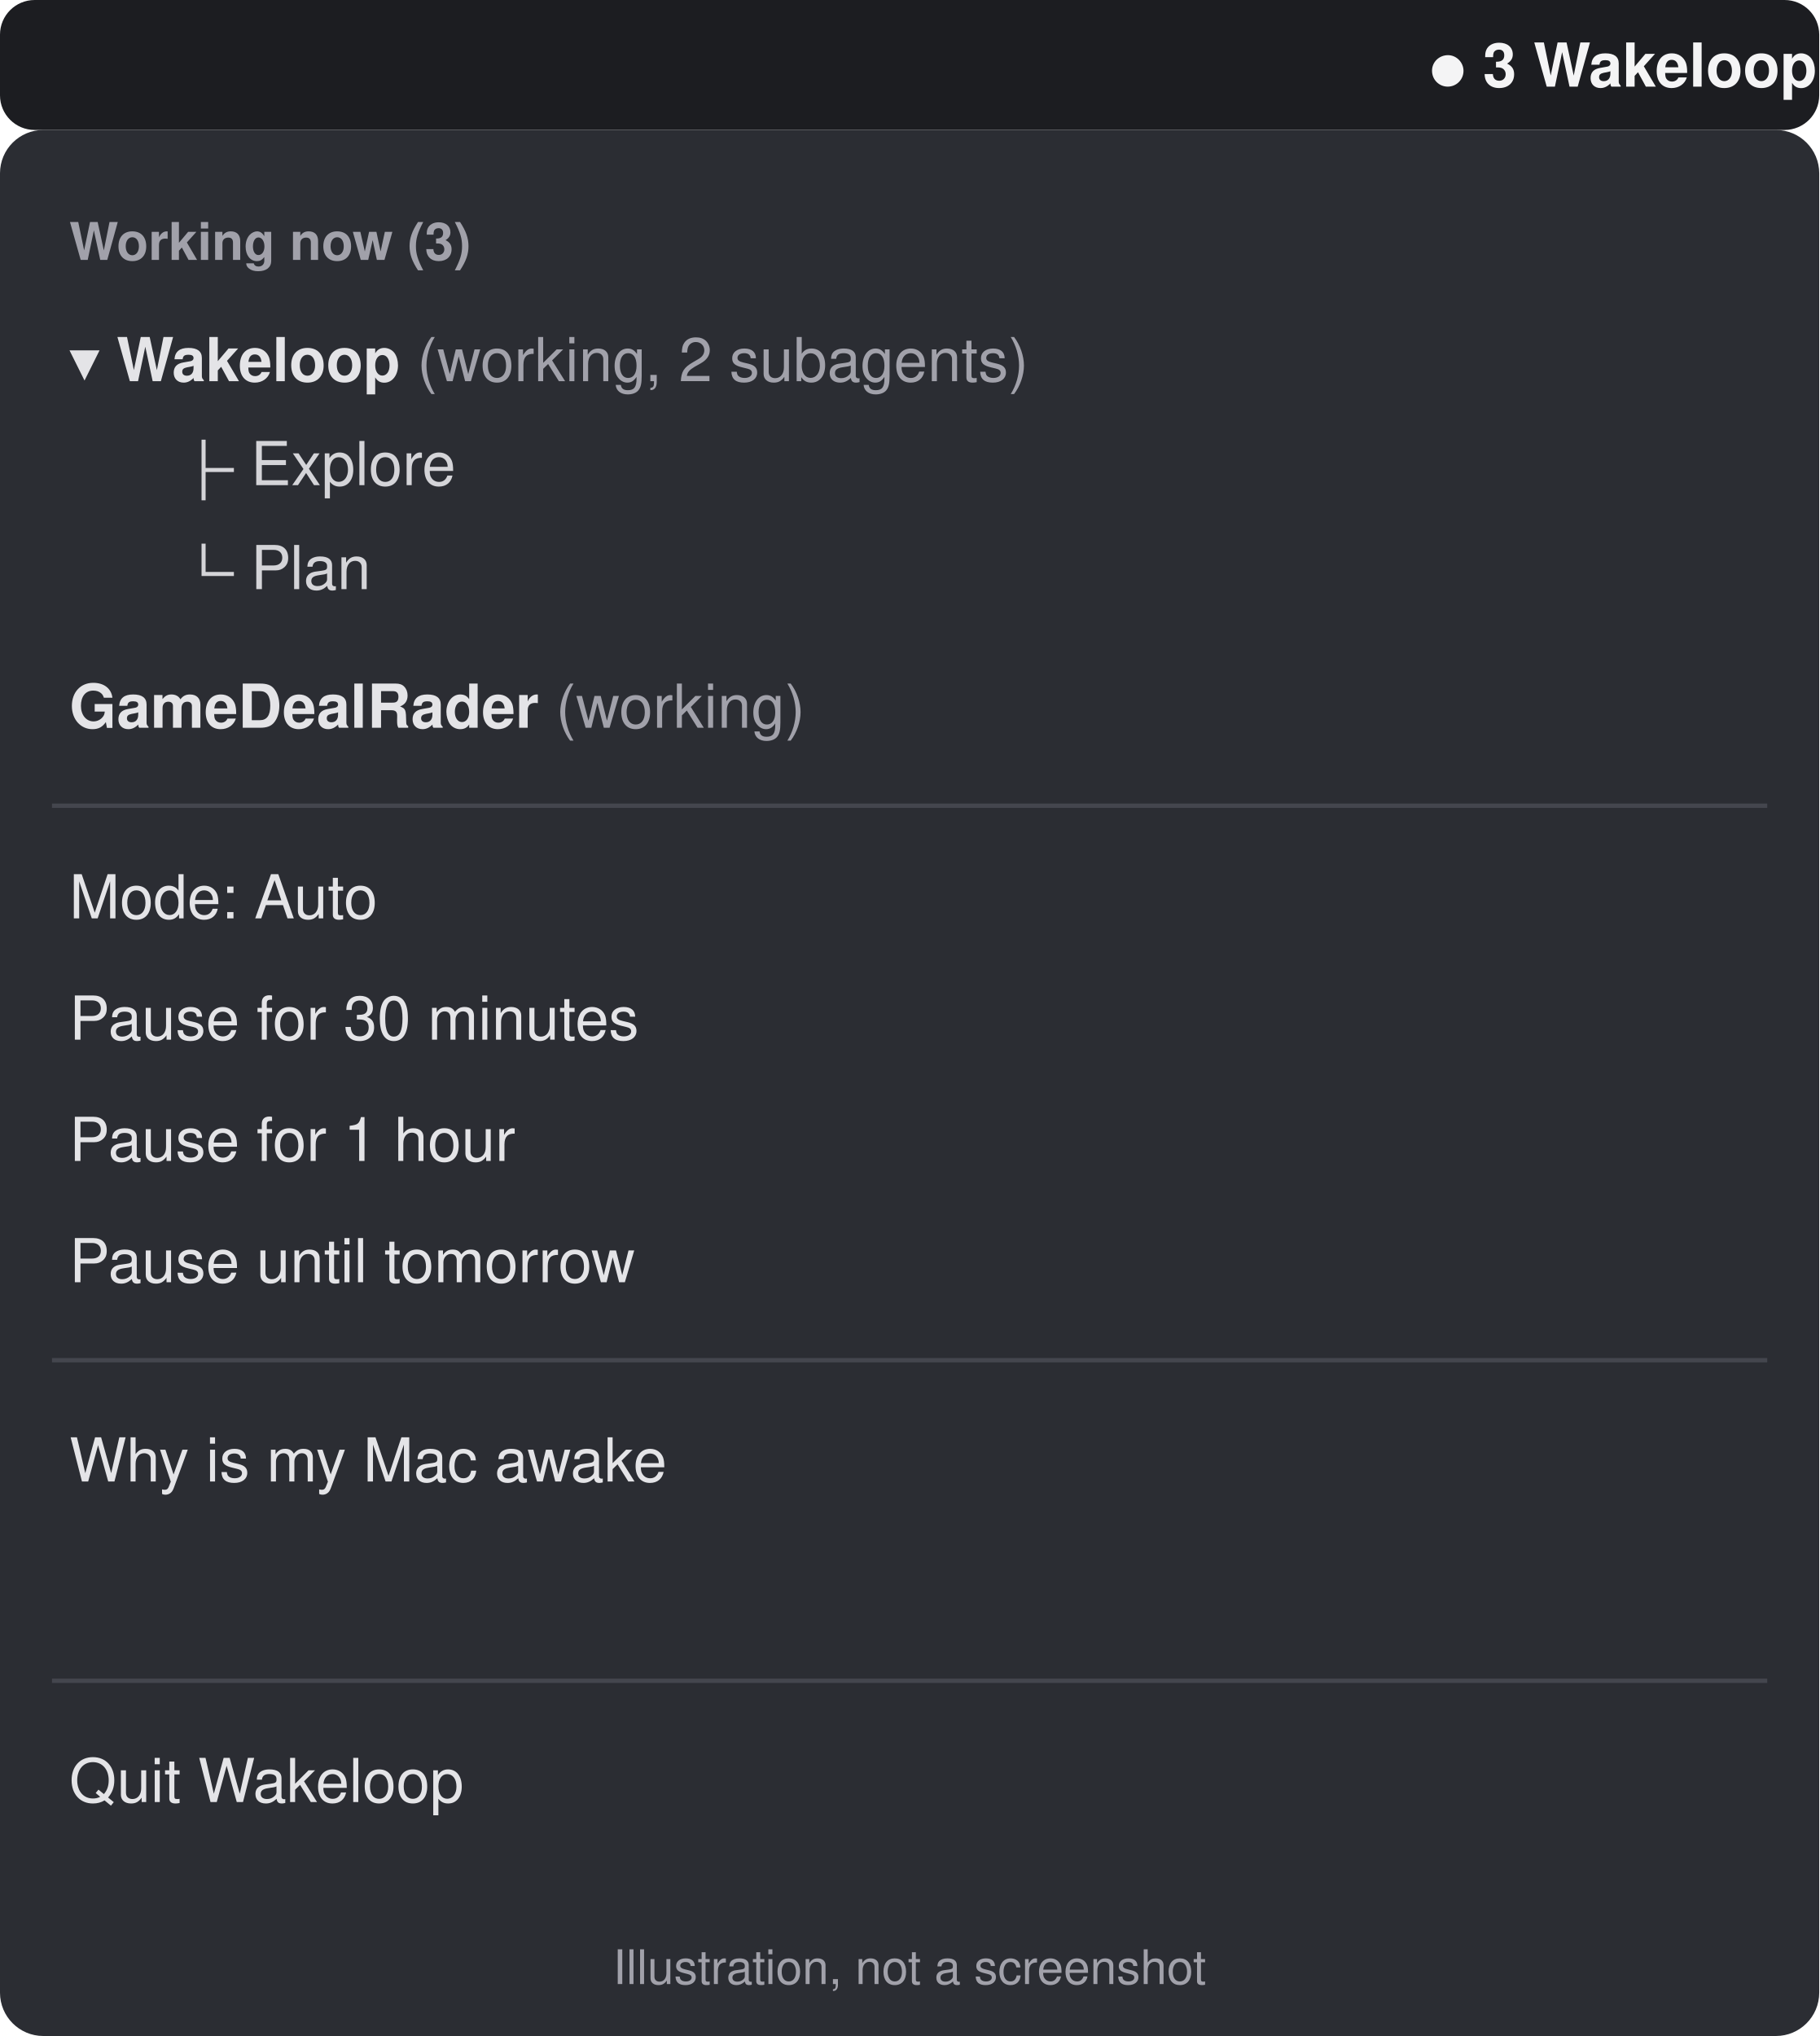
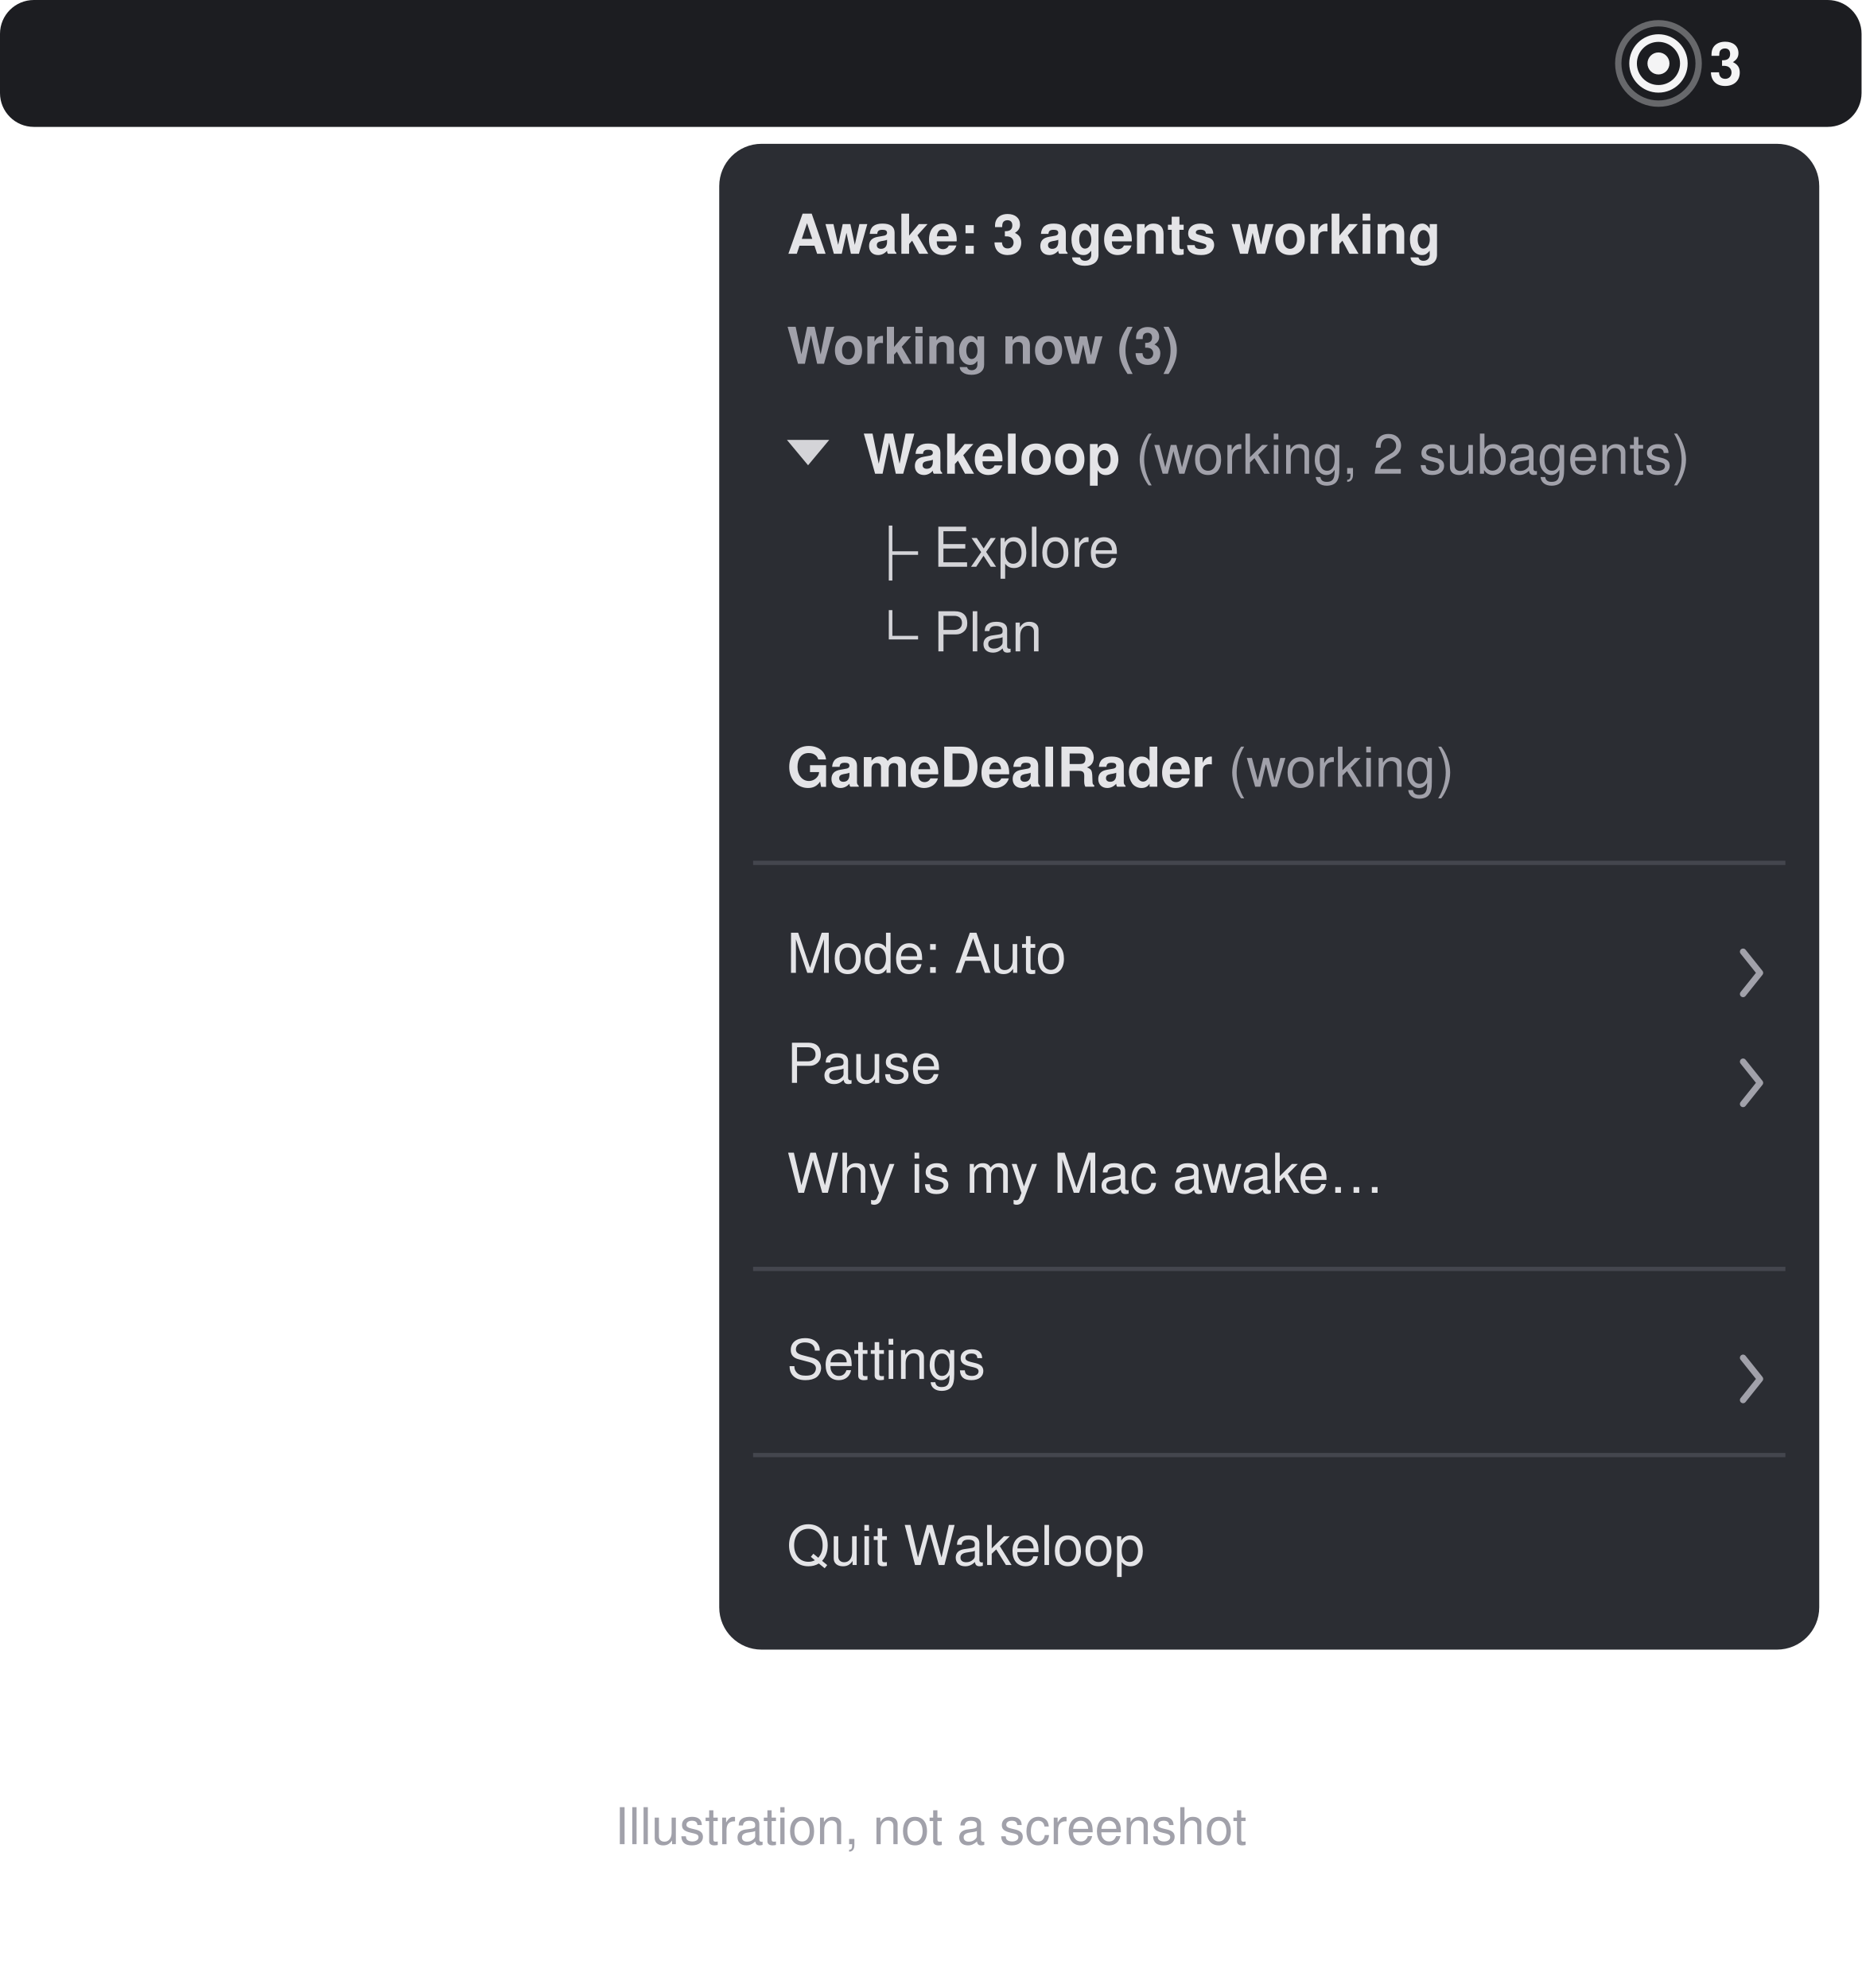
- <svg xmlns="http://www.w3.org/2000/svg" viewBox="0 0 420 470" width="420" height="470" role="img" aria-label="Illustration of the Wakeloop menu bar dropdown with three working agents">
-   <rect x="0" y="0" width="420" height="30" rx="8" fill="#1c1d21" />
-   <text x="330" y="20" font-family="-apple-system, BlinkMacSystemFont, Helvetica, Arial, sans-serif" font-size="14" font-weight="700" fill="#f4f4f5">● 3 Wakeloop</text>
-   <rect x="0" y="30" width="420" height="440" rx="10" fill="#2b2d33" />
-   <g font-family="-apple-system, BlinkMacSystemFont, Helvetica, Arial, sans-serif" font-size="14" fill="#e4e4e7">
-     <text x="16" y="60" font-size="12" fill="#a1a1aa" font-weight="600">Working now (3)</text>
-     <text x="16" y="88" font-weight="600">▾ Wakeloop <tspan fill="#a1a1aa" font-weight="400">(working, 2 subagents)</tspan>
+ <svg xmlns="http://www.w3.org/2000/svg" viewBox="0 0 440 470" width="440" height="470" role="img" aria-label="Illustration of the Wakeloop menu bar icon with a 3 count and the dropdown with three working agents">
+   <rect x="0" y="0" width="440" height="30" rx="8" fill="#1c1d21" />
+   <circle cx="392" cy="15" r="9.5" fill="none" stroke="#f4f4f5" stroke-opacity="0.35" stroke-width="1.5" />
+   <circle cx="392" cy="15" r="6" fill="none" stroke="#f4f4f5" stroke-width="1.8" />
+   <circle cx="392" cy="15" r="2.6" fill="#f4f4f5" />
+   <text x="404" y="20" font-family="-apple-system, BlinkMacSystemFont, Helvetica, Arial, sans-serif" font-size="14" font-weight="700" fill="#f4f4f5">3</text>
+   <rect x="170" y="34" width="260" height="356" rx="10" fill="#2b2d33" />
+   <g font-family="-apple-system, BlinkMacSystemFont, Helvetica, Arial, sans-serif" font-size="13" fill="#e4e4e7">
+     <text x="186" y="60" font-weight="600">Awake: 3 agents working</text>
+     <text x="186" y="86" font-size="12" fill="#a1a1aa" font-weight="600">Working now (3)</text>
+     <path d="M 186 104 L 196 104 L 191 110 z" fill="#d4d4d8" />
+     <text x="204" y="112" font-weight="600">Wakeloop <tspan fill="#a1a1aa" font-weight="400">(working, 2 subagents)</tspan>
    </text>
-     <text x="40" y="112" fill="#d4d4d8">├ Explore</text>
-     <text x="40" y="136" fill="#d4d4d8">└ Plan</text>
-     <text x="16" y="168" font-weight="600">GameDealRader <tspan fill="#a1a1aa" font-weight="400">(working)</tspan>
+     <text x="204" y="134" fill="#d4d4d8">├ Explore</text>
+     <text x="204" y="154" fill="#d4d4d8">└ Plan</text>
+     <text x="186" y="186" font-weight="600">GameDealRader <tspan fill="#a1a1aa" font-weight="400">(working)</tspan>
    </text>
-     <line x1="12" y1="186" x2="408" y2="186" stroke="#44464e" stroke-width="1" />
-     <text x="16" y="212">Mode: Auto</text>
-     <text x="16" y="240">Pause for 30 minutes</text>
-     <text x="16" y="268">Pause for 1 hour</text>
-     <text x="16" y="296">Pause until tomorrow</text>
-     <line x1="12" y1="314" x2="408" y2="314" stroke="#44464e" stroke-width="1" />
-     <text x="16" y="342">Why is my Mac awake</text>
-     <line x1="12" y1="388" x2="408" y2="388" stroke="#44464e" stroke-width="1" />
-     <text x="16" y="416">Quit Wakeloop</text>
+     <line x1="178" y1="204" x2="422" y2="204" stroke="#44464e" stroke-width="1" />
+     <text x="186" y="230">Mode: Auto</text>
+     <path d="M 412 225 L 416 230 L 412 235" fill="none" stroke="#a1a1aa" stroke-width="1.5" stroke-linecap="round" stroke-linejoin="round" />
+     <text x="186" y="256">Pause</text>
+     <path d="M 412 251 L 416 256 L 412 261" fill="none" stroke="#a1a1aa" stroke-width="1.5" stroke-linecap="round" stroke-linejoin="round" />
+     <text x="186" y="282">Why is my Mac awake…</text>
+     <line x1="178" y1="300" x2="422" y2="300" stroke="#44464e" stroke-width="1" />
+     <text x="186" y="326">Settings</text>
+     <path d="M 412 321 L 416 326 L 412 331" fill="none" stroke="#a1a1aa" stroke-width="1.5" stroke-linecap="round" stroke-linejoin="round" />
+     <line x1="178" y1="344" x2="422" y2="344" stroke="#44464e" stroke-width="1" />
+     <text x="186" y="370">Quit Wakeloop</text>
  </g>
-   <text x="210" y="458" font-family="-apple-system, BlinkMacSystemFont, Helvetica, Arial, sans-serif" font-size="11" fill="#a1a1aa" text-anchor="middle">Illustration, not a screenshot</text>
+   <text x="220" y="436" font-family="-apple-system, BlinkMacSystemFont, Helvetica, Arial, sans-serif" font-size="12" fill="#a1a1aa" text-anchor="middle">Illustration, not a screenshot</text>
</svg>
